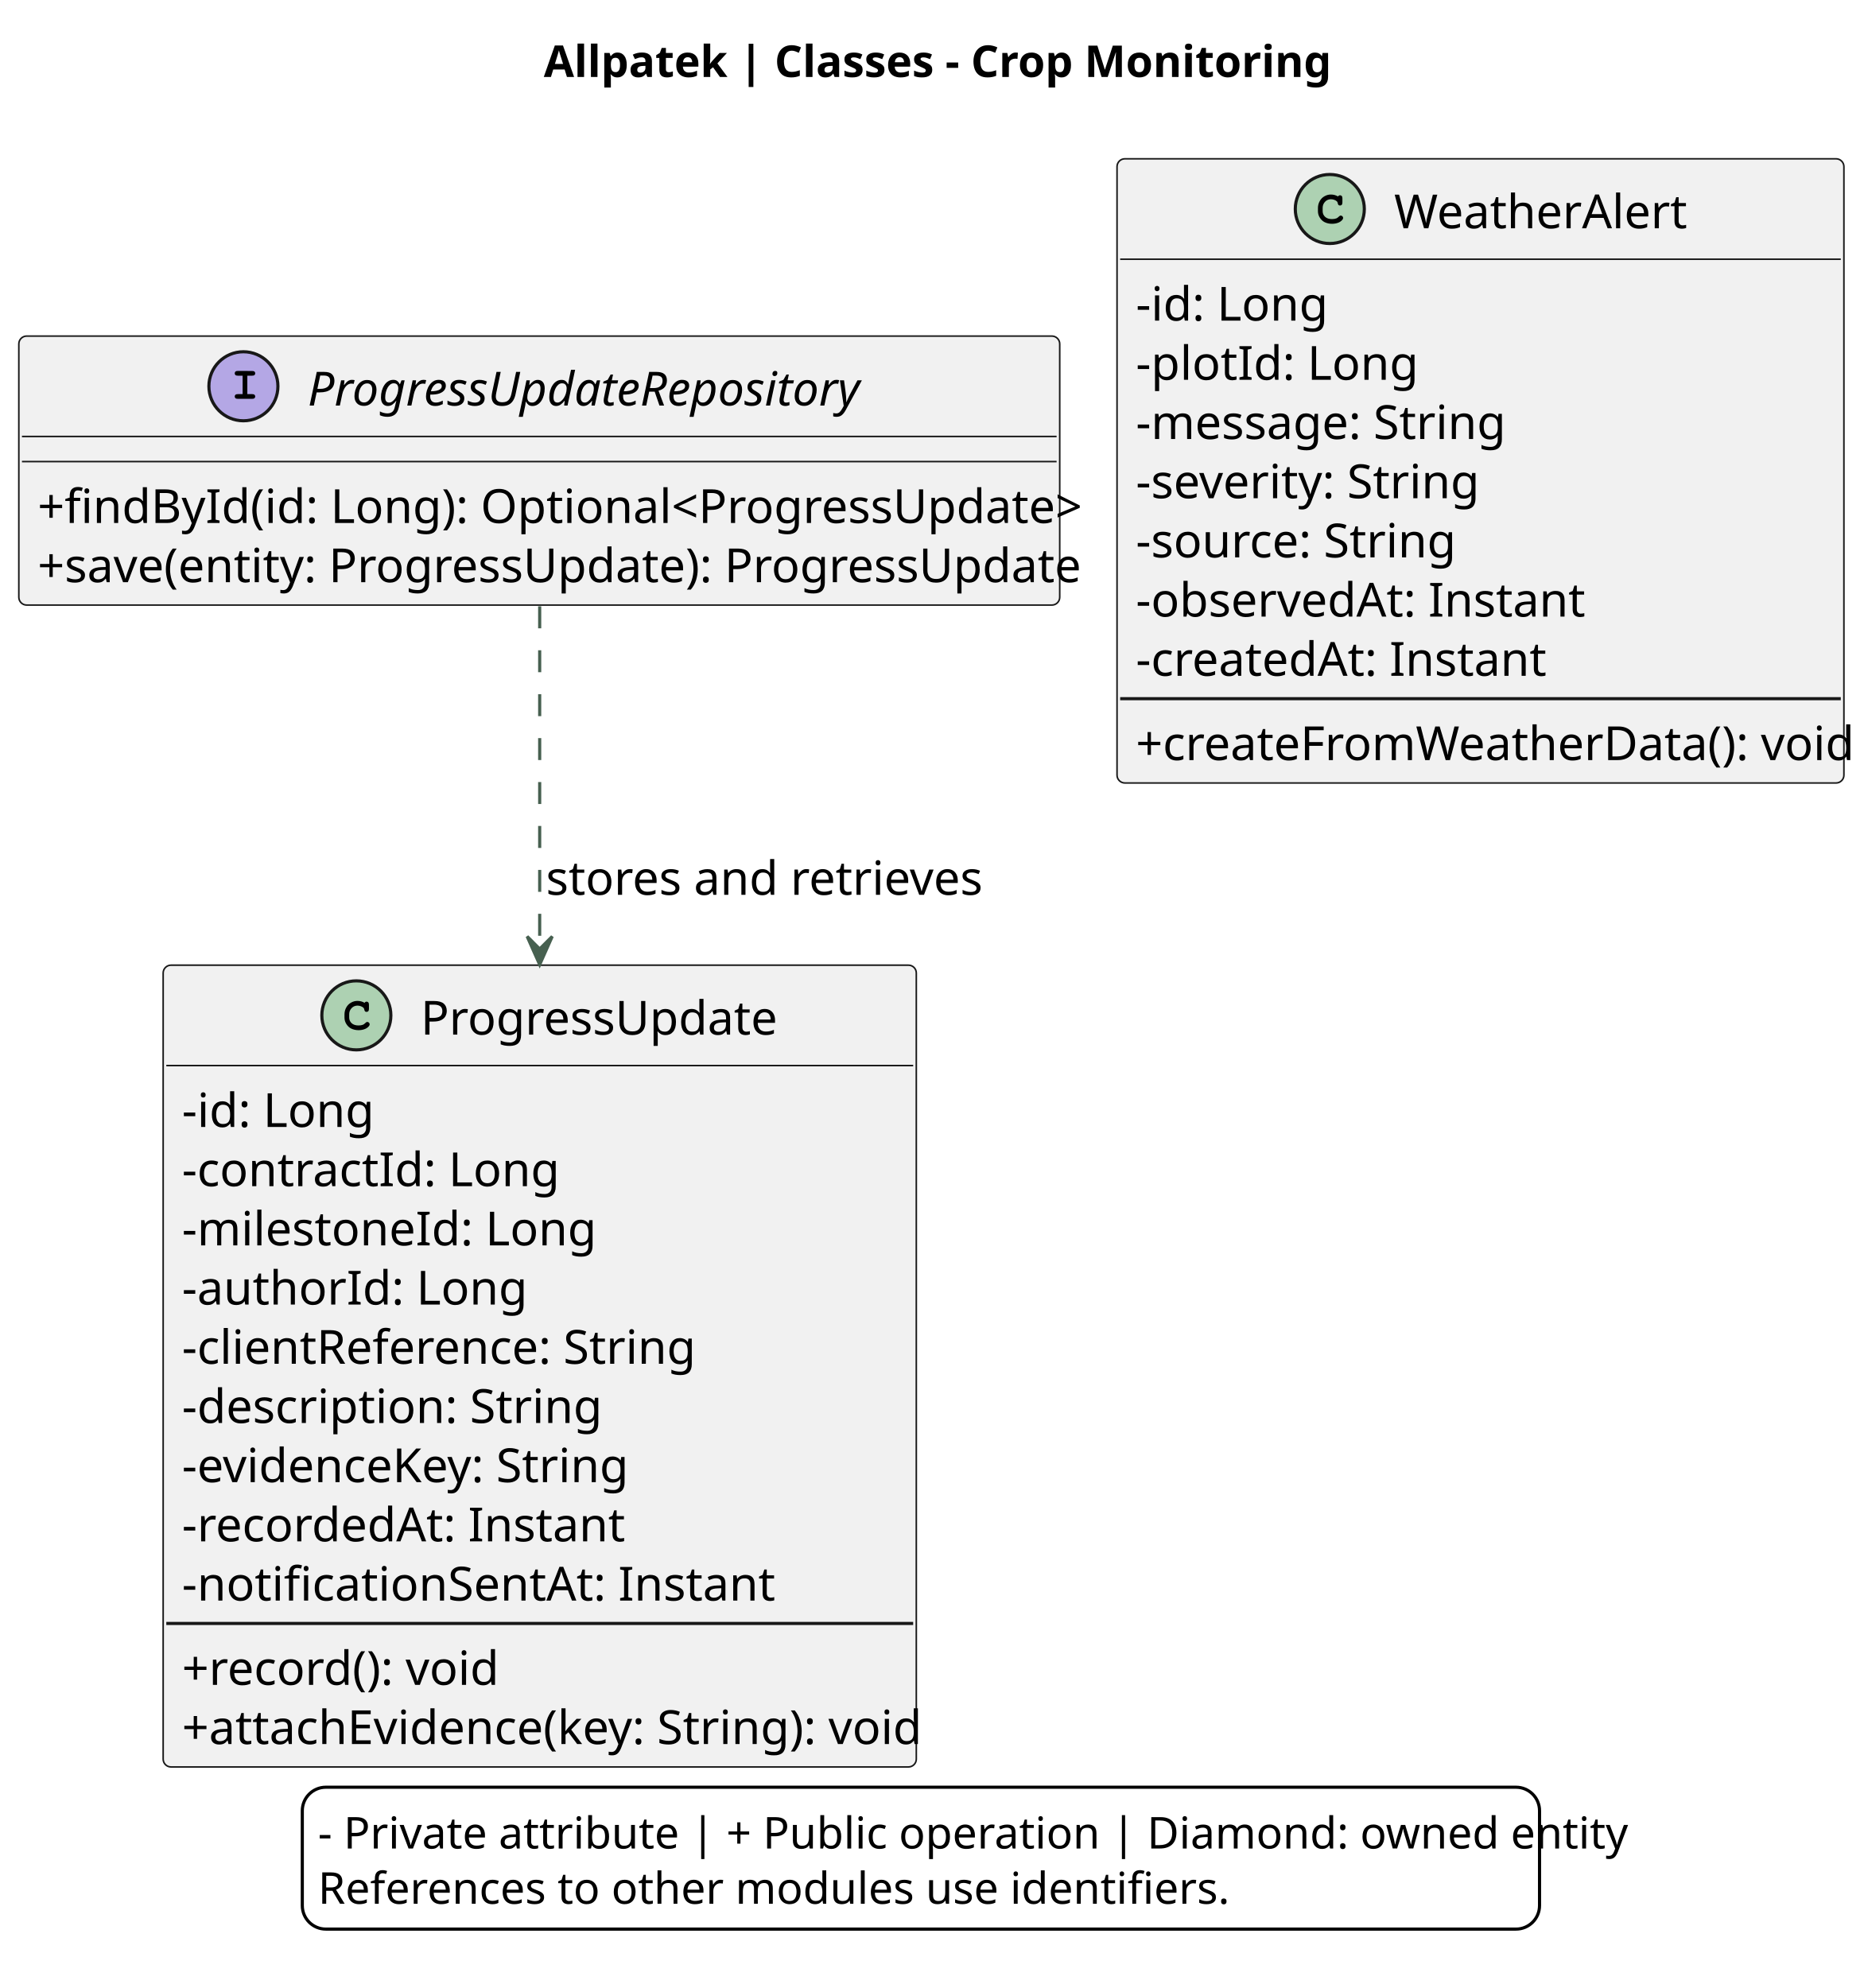
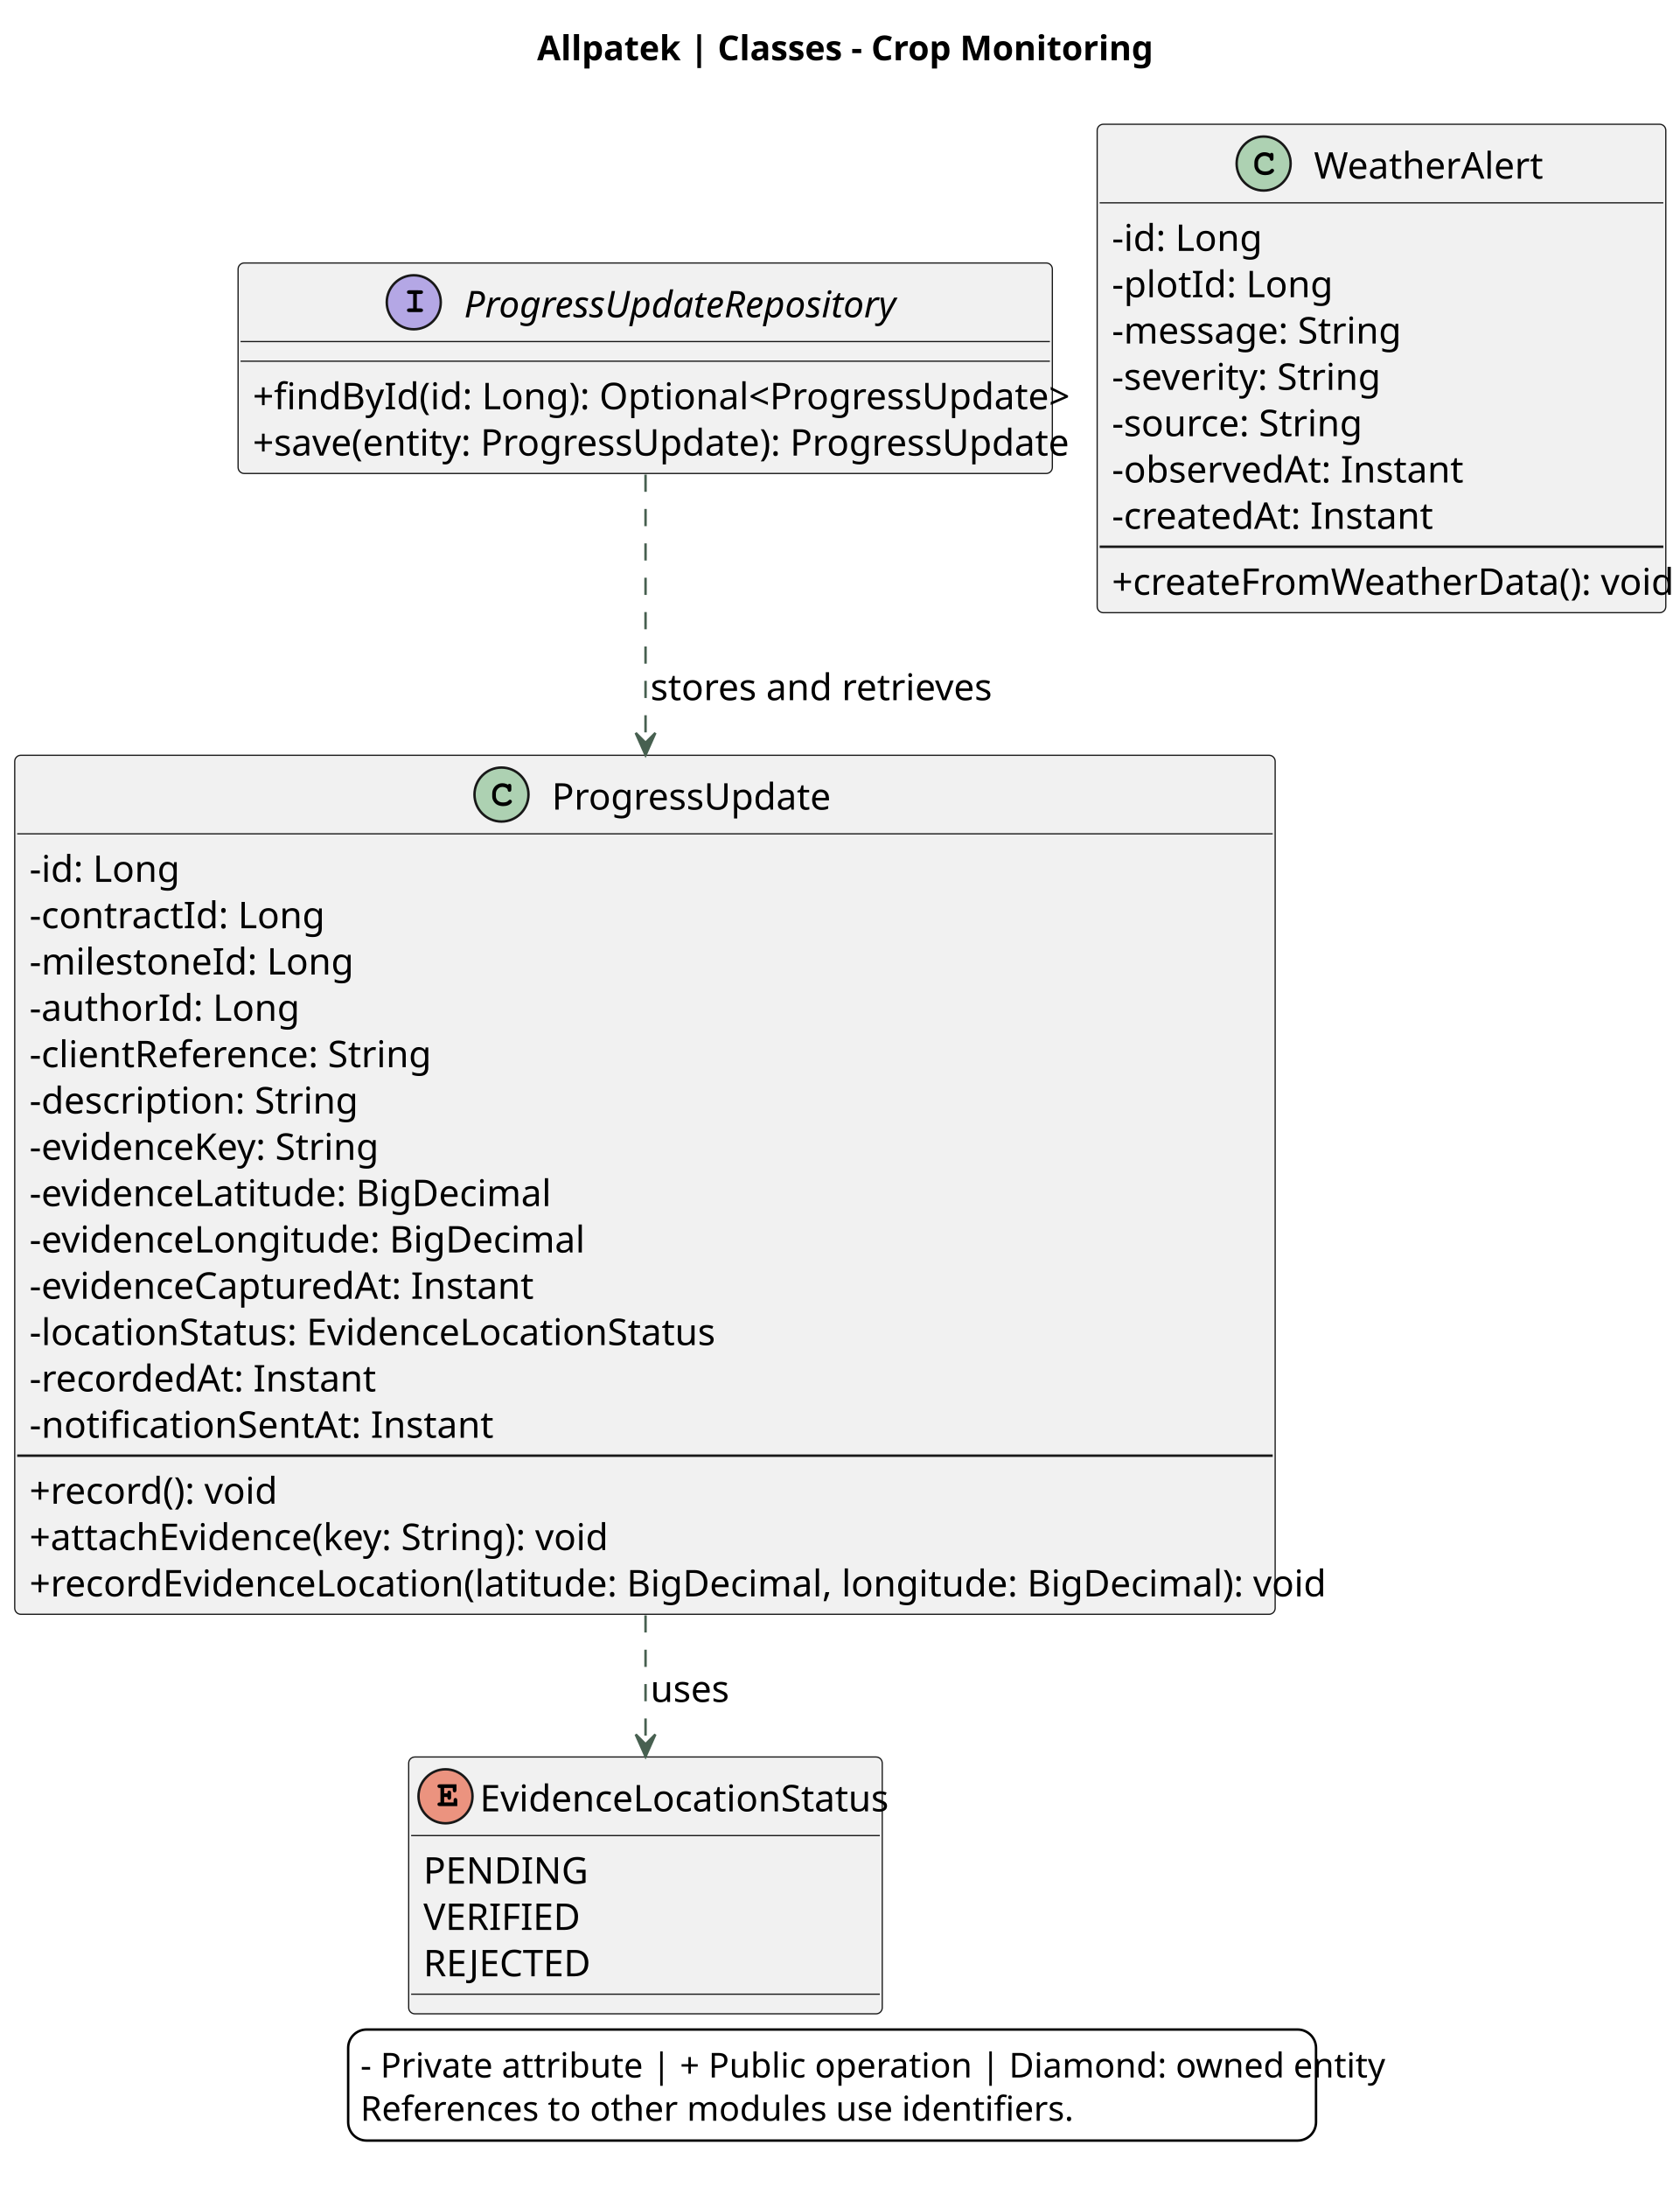
- <svg xmlns="http://www.w3.org/2000/svg" contentStyleType="text/css" data-diagram-type="CLASS" height="924.583px" preserveAspectRatio="none" style="width:866px;height:924px;background:#FFFFFF;" version="1.1" viewBox="0 0 866 924" width="866.25px" zoomAndPan="magnify">
+ <svg xmlns="http://www.w3.org/2000/svg" contentStyleType="text/css" data-diagram-type="CLASS" height="1299.375px" preserveAspectRatio="none" style="width:998px;height:1299px;background:#FFFFFF;" version="1.1" viewBox="0 0 998 1299" width="998.958px" zoomAndPan="magnify">
  <defs />
  <g>
    <g class="title" data-source-line="9">
-       <text fill="#000000" font-family="sans-serif" font-size="20.417" font-weight="bold" lengthAdjust="spacing" textLength="350.572" x="252.735" y="35.778">Allpatek | Classes - Crop Monitoring</text>
+       <text fill="#000000" font-family="sans-serif" font-size="20.417" font-weight="bold" lengthAdjust="spacing" textLength="350.572" x="319.089" y="35.778">Allpatek | Classes - Crop Monitoring</text>
    </g>
    <g class="entity" data-qualified-name="ProgressUpdate" data-source-line="11" id="ent0002">
-       <rect fill="#F1F1F1" height="372.661" rx="3.646" ry="3.646" style="stroke:#181818;stroke-width:0.729;" width="350.047" x="75.833" y="448.597" />
-       <ellipse cx="165.624" cy="471.93" fill="#ADD1B2" rx="16.042" ry="16.042" style="stroke:#181818;stroke-width:1.458;" />
-       <path d="M169.429,466.097 Q169.634,465.824 169.862,465.687 Q170.113,465.55 170.386,465.55 Q170.865,465.55 171.161,465.892 Q171.48,466.211 171.48,467.009 L171.48,468.854 Q171.48,469.652 171.161,469.993 Q170.865,470.312 170.386,470.312 Q169.953,470.312 169.68,470.085 Q169.406,469.834 169.292,469.15 Q169.201,468.717 168.996,468.467 Q168.54,467.988 167.743,467.692 Q166.968,467.396 166.193,467.396 Q165.214,467.396 164.37,467.829 Q163.55,468.262 162.912,469.219 Q162.297,470.176 162.297,471.497 L162.297,472.933 Q162.297,474.505 163.436,475.576 Q164.598,476.624 166.626,476.624 Q167.857,476.624 168.7,476.283 Q169.178,476.1 169.748,475.531 Q170.09,475.189 170.272,475.098 Q170.477,474.984 170.705,474.984 Q171.161,474.984 171.48,475.325 Q171.822,475.644 171.822,476.1 Q171.822,476.556 171.366,477.057 Q170.705,477.809 169.68,478.242 Q168.312,478.812 166.649,478.812 Q164.712,478.812 163.14,478.014 Q161.887,477.376 160.998,475.986 Q160.109,474.596 160.109,472.978 L160.109,471.475 Q160.109,469.766 160.907,468.307 Q161.704,466.826 163.117,466.029 Q164.53,465.208 166.102,465.208 Q167.059,465.208 167.88,465.436 Q168.7,465.664 169.429,466.097 Z " fill="#000000" />
-       <text fill="#000000" font-family="sans-serif" font-size="21.875" lengthAdjust="spacing" textLength="158.07" x="195.52" y="480.881">ProgressUpdate</text>
-       <line style="stroke:#181818;stroke-width:0.729;" x1="77.292" x2="424.422" y1="495.264" y2="495.264" />
-       <text fill="#000000" font-family="sans-serif" font-size="21.875" lengthAdjust="spacing" textLength="85.129" x="84.583" y="523.805">-id: Long</text>
-       <text fill="#000000" font-family="sans-serif" font-size="21.875" lengthAdjust="spacing" textLength="164.159" x="84.583" y="551.32">-contractId: Long</text>
-       <text fill="#000000" font-family="sans-serif" font-size="21.875" lengthAdjust="spacing" textLength="179.967" x="84.583" y="578.834">-milestoneId: Long</text>
-       <text fill="#000000" font-family="sans-serif" font-size="21.875" lengthAdjust="spacing" textLength="148.372" x="84.583" y="606.349">-authorId: Long</text>
-       <text fill="#000000" font-family="sans-serif" font-size="21.875" lengthAdjust="spacing" textLength="228.577" x="84.583" y="633.864">-clientReference: String</text>
-       <text fill="#000000" font-family="sans-serif" font-size="21.875" lengthAdjust="spacing" textLength="182.37" x="84.583" y="661.378">-description: String</text>
-       <text fill="#000000" font-family="sans-serif" font-size="21.875" lengthAdjust="spacing" textLength="201.842" x="84.583" y="688.893">-evidenceKey: String</text>
-       <text fill="#000000" font-family="sans-serif" font-size="21.875" lengthAdjust="spacing" textLength="192.111" x="84.583" y="716.408">-recordedAt: Instant</text>
-       <text fill="#000000" font-family="sans-serif" font-size="21.875" lengthAdjust="spacing" textLength="255.354" x="84.583" y="743.922">-notificationSentAt: Instant</text>
-       <line style="stroke:#181818;stroke-width:1.458;" x1="77.292" x2="424.422" y1="754.562" y2="754.562" />
-       <text fill="#000000" font-family="sans-serif" font-size="21.875" lengthAdjust="spacing" textLength="141.632" x="84.583" y="783.104">+record(): void</text>
-       <text fill="#000000" font-family="sans-serif" font-size="21.875" lengthAdjust="spacing" textLength="332.547" x="84.583" y="810.618">+attachEvidence(key: String): void</text>
+       <rect fill="#F1F1F1" height="510.234" rx="3.646" ry="3.646" style="stroke:#181818;stroke-width:0.729;" width="748.87" x="8.75" y="448.597" />
+       <ellipse cx="297.952" cy="471.93" fill="#ADD1B2" rx="16.042" ry="16.042" style="stroke:#181818;stroke-width:1.458;" />
+       <path d="M301.757,466.097 Q301.963,465.824 302.19,465.687 Q302.441,465.55 302.714,465.55 Q303.193,465.55 303.489,465.892 Q303.808,466.211 303.808,467.009 L303.808,468.854 Q303.808,469.652 303.489,469.993 Q303.193,470.312 302.714,470.312 Q302.282,470.312 302.008,470.085 Q301.735,469.834 301.621,469.15 Q301.53,468.717 301.325,468.467 Q300.869,467.988 300.071,467.692 Q299.297,467.396 298.522,467.396 Q297.542,467.396 296.699,467.829 Q295.879,468.262 295.241,469.219 Q294.625,470.176 294.625,471.497 L294.625,472.933 Q294.625,474.505 295.765,475.576 Q296.927,476.624 298.955,476.624 Q300.185,476.624 301.028,476.283 Q301.507,476.1 302.077,475.531 Q302.418,475.189 302.601,475.098 Q302.806,474.984 303.034,474.984 Q303.489,474.984 303.808,475.325 Q304.15,475.644 304.15,476.1 Q304.15,476.556 303.694,477.057 Q303.034,477.809 302.008,478.242 Q300.641,478.812 298.978,478.812 Q297.041,478.812 295.468,478.014 Q294.215,477.376 293.327,475.986 Q292.438,474.596 292.438,472.978 L292.438,471.475 Q292.438,469.766 293.235,468.307 Q294.033,466.826 295.446,466.029 Q296.858,465.208 298.431,465.208 Q299.388,465.208 300.208,465.436 Q301.028,465.664 301.757,466.097 Z " fill="#000000" />
+       <text fill="#000000" font-family="sans-serif" font-size="21.875" lengthAdjust="spacing" textLength="158.07" x="327.848" y="480.881">ProgressUpdate</text>
+       <line style="stroke:#181818;stroke-width:0.729;" x1="10.208" x2="756.162" y1="495.264" y2="495.264" />
+       <text fill="#000000" font-family="sans-serif" font-size="21.875" lengthAdjust="spacing" textLength="85.129" x="17.5" y="523.805">-id: Long</text>
+       <text fill="#000000" font-family="sans-serif" font-size="21.875" lengthAdjust="spacing" textLength="164.159" x="17.5" y="551.32">-contractId: Long</text>
+       <text fill="#000000" font-family="sans-serif" font-size="21.875" lengthAdjust="spacing" textLength="179.967" x="17.5" y="578.834">-milestoneId: Long</text>
+       <text fill="#000000" font-family="sans-serif" font-size="21.875" lengthAdjust="spacing" textLength="148.372" x="17.5" y="606.349">-authorId: Long</text>
+       <text fill="#000000" font-family="sans-serif" font-size="21.875" lengthAdjust="spacing" textLength="228.577" x="17.5" y="633.864">-clientReference: String</text>
+       <text fill="#000000" font-family="sans-serif" font-size="21.875" lengthAdjust="spacing" textLength="182.37" x="17.5" y="661.378">-description: String</text>
+       <text fill="#000000" font-family="sans-serif" font-size="21.875" lengthAdjust="spacing" textLength="201.842" x="17.5" y="688.893">-evidenceKey: String</text>
+       <text fill="#000000" font-family="sans-serif" font-size="21.875" lengthAdjust="spacing" textLength="295.473" x="17.5" y="716.408">-evidenceLatitude: BigDecimal</text>
+       <text fill="#000000" font-family="sans-serif" font-size="21.875" lengthAdjust="spacing" textLength="313.727" x="17.5" y="743.922">-evidenceLongitude: BigDecimal</text>
+       <text fill="#000000" font-family="sans-serif" font-size="21.875" lengthAdjust="spacing" textLength="283.328" x="17.5" y="771.437">-evidenceCapturedAt: Instant</text>
+       <text fill="#000000" font-family="sans-serif" font-size="21.875" lengthAdjust="spacing" textLength="391.56" x="17.5" y="798.952">-locationStatus: EvidenceLocationStatus</text>
+       <text fill="#000000" font-family="sans-serif" font-size="21.875" lengthAdjust="spacing" textLength="192.111" x="17.5" y="826.466">-recordedAt: Instant</text>
+       <text fill="#000000" font-family="sans-serif" font-size="21.875" lengthAdjust="spacing" textLength="255.354" x="17.5" y="853.981">-notificationSentAt: Instant</text>
+       <line style="stroke:#181818;stroke-width:1.458;" x1="10.208" x2="756.162" y1="864.621" y2="864.621" />
+       <text fill="#000000" font-family="sans-serif" font-size="21.875" lengthAdjust="spacing" textLength="141.632" x="17.5" y="893.162">+record(): void</text>
+       <text fill="#000000" font-family="sans-serif" font-size="21.875" lengthAdjust="spacing" textLength="332.547" x="17.5" y="920.677">+attachEvidence(key: String): void</text>
+       <text fill="#000000" font-family="sans-serif" font-size="21.875" lengthAdjust="spacing" textLength="731.37" x="17.5" y="948.192">+recordEvidenceLocation(latitude: BigDecimal, longitude: BigDecimal): void</text>
    </g>
-     <g class="entity" data-qualified-name="WeatherAlert" data-source-line="25" id="ent0003">
-       <rect fill="#F1F1F1" height="290.117" rx="3.646" ry="3.646" style="stroke:#181818;stroke-width:0.729;" width="337.838" x="519.167" y="73.805" />
-       <ellipse cx="618.063" cy="97.139" fill="#ADD1B2" rx="16.042" ry="16.042" style="stroke:#181818;stroke-width:1.458;" />
-       <path d="M621.868,91.305 Q622.073,91.032 622.301,90.895 Q622.552,90.758 622.825,90.758 Q623.304,90.758 623.6,91.1 Q623.919,91.419 623.919,92.217 L623.919,94.062 Q623.919,94.86 623.6,95.202 Q623.304,95.521 622.825,95.521 Q622.392,95.521 622.119,95.293 Q621.845,95.042 621.731,94.359 Q621.64,93.926 621.435,93.675 Q620.979,93.197 620.182,92.9 Q619.407,92.604 618.632,92.604 Q617.653,92.604 616.809,93.037 Q615.989,93.47 615.351,94.427 Q614.736,95.384 614.736,96.706 L614.736,98.141 Q614.736,99.713 615.875,100.784 Q617.037,101.833 619.065,101.833 Q620.296,101.833 621.139,101.491 Q621.617,101.309 622.187,100.739 Q622.529,100.397 622.711,100.306 Q622.916,100.192 623.144,100.192 Q623.6,100.192 623.919,100.534 Q624.261,100.853 624.261,101.309 Q624.261,101.764 623.805,102.266 Q623.144,103.018 622.119,103.451 Q620.751,104.02 619.088,104.02 Q617.151,104.02 615.579,103.223 Q614.326,102.585 613.437,101.195 Q612.548,99.805 612.548,98.187 L612.548,96.683 Q612.548,94.974 613.346,93.516 Q614.144,92.034 615.556,91.237 Q616.969,90.417 618.541,90.417 Q619.498,90.417 620.319,90.644 Q621.139,90.872 621.868,91.305 Z " fill="#000000" />
-       <text fill="#000000" font-family="sans-serif" font-size="21.875" lengthAdjust="spacing" textLength="127.65" x="647.959" y="106.09">WeatherAlert</text>
-       <line style="stroke:#181818;stroke-width:0.729;" x1="520.625" x2="855.547" y1="120.472" y2="120.472" />
-       <text fill="#000000" font-family="sans-serif" font-size="21.875" lengthAdjust="spacing" textLength="85.129" x="527.917" y="149.013">-id: Long</text>
-       <text fill="#000000" font-family="sans-serif" font-size="21.875" lengthAdjust="spacing" textLength="121.616" x="527.917" y="176.528">-plotId: Long</text>
-       <text fill="#000000" font-family="sans-serif" font-size="21.875" lengthAdjust="spacing" textLength="165.344" x="527.917" y="204.043">-message: String</text>
-       <text fill="#000000" font-family="sans-serif" font-size="21.875" lengthAdjust="spacing" textLength="151.95" x="527.917" y="231.557">-severity: String</text>
-       <text fill="#000000" font-family="sans-serif" font-size="21.875" lengthAdjust="spacing" textLength="142.241" x="527.917" y="259.072">-source: String</text>
-       <text fill="#000000" font-family="sans-serif" font-size="21.875" lengthAdjust="spacing" textLength="195.764" x="527.917" y="286.587">-observedAt: Instant</text>
-       <text fill="#000000" font-family="sans-serif" font-size="21.875" lengthAdjust="spacing" textLength="178.738" x="527.917" y="314.101">-createdAt: Instant</text>
-       <line style="stroke:#181818;stroke-width:1.458;" x1="520.625" x2="855.547" y1="324.741" y2="324.741" />
-       <text fill="#000000" font-family="sans-serif" font-size="21.875" lengthAdjust="spacing" textLength="320.338" x="527.917" y="353.283">+createFromWeatherData(): void</text>
+     <g class="entity" data-qualified-name="WeatherAlert" data-source-line="30" id="ent0003">
+       <rect fill="#F1F1F1" height="290.117" rx="3.646" ry="3.646" style="stroke:#181818;stroke-width:0.729;" width="337.838" x="651.875" y="73.805" />
+       <ellipse cx="750.771" cy="97.139" fill="#ADD1B2" rx="16.042" ry="16.042" style="stroke:#181818;stroke-width:1.458;" />
+       <path d="M754.576,91.305 Q754.782,91.032 755.009,90.895 Q755.26,90.758 755.533,90.758 Q756.012,90.758 756.308,91.1 Q756.627,91.419 756.627,92.217 L756.627,94.062 Q756.627,94.86 756.308,95.202 Q756.012,95.521 755.533,95.521 Q755.101,95.521 754.827,95.293 Q754.554,95.042 754.44,94.359 Q754.349,93.926 754.144,93.675 Q753.688,93.197 752.89,92.9 Q752.115,92.604 751.341,92.604 Q750.361,92.604 749.518,93.037 Q748.697,93.47 748.059,94.427 Q747.444,95.384 747.444,96.706 L747.444,98.141 Q747.444,99.713 748.584,100.784 Q749.746,101.833 751.774,101.833 Q753.004,101.833 753.847,101.491 Q754.326,101.309 754.895,100.739 Q755.237,100.397 755.419,100.306 Q755.625,100.192 755.852,100.192 Q756.308,100.192 756.627,100.534 Q756.969,100.853 756.969,101.309 Q756.969,101.764 756.513,102.266 Q755.852,103.018 754.827,103.451 Q753.46,104.02 751.797,104.02 Q749.86,104.02 748.287,103.223 Q747.034,102.585 746.145,101.195 Q745.257,99.805 745.257,98.187 L745.257,96.683 Q745.257,94.974 746.054,93.516 Q746.852,92.034 748.265,91.237 Q749.677,90.417 751.25,90.417 Q752.207,90.417 753.027,90.644 Q753.847,90.872 754.576,91.305 Z " fill="#000000" />
+       <text fill="#000000" font-family="sans-serif" font-size="21.875" lengthAdjust="spacing" textLength="127.65" x="780.667" y="106.09">WeatherAlert</text>
+       <line style="stroke:#181818;stroke-width:0.729;" x1="653.333" x2="988.255" y1="120.472" y2="120.472" />
+       <text fill="#000000" font-family="sans-serif" font-size="21.875" lengthAdjust="spacing" textLength="85.129" x="660.625" y="149.013">-id: Long</text>
+       <text fill="#000000" font-family="sans-serif" font-size="21.875" lengthAdjust="spacing" textLength="121.616" x="660.625" y="176.528">-plotId: Long</text>
+       <text fill="#000000" font-family="sans-serif" font-size="21.875" lengthAdjust="spacing" textLength="165.344" x="660.625" y="204.043">-message: String</text>
+       <text fill="#000000" font-family="sans-serif" font-size="21.875" lengthAdjust="spacing" textLength="151.95" x="660.625" y="231.557">-severity: String</text>
+       <text fill="#000000" font-family="sans-serif" font-size="21.875" lengthAdjust="spacing" textLength="142.241" x="660.625" y="259.072">-source: String</text>
+       <text fill="#000000" font-family="sans-serif" font-size="21.875" lengthAdjust="spacing" textLength="195.764" x="660.625" y="286.587">-observedAt: Instant</text>
+       <text fill="#000000" font-family="sans-serif" font-size="21.875" lengthAdjust="spacing" textLength="178.738" x="660.625" y="314.101">-createdAt: Instant</text>
+       <line style="stroke:#181818;stroke-width:1.458;" x1="653.333" x2="988.255" y1="324.741" y2="324.741" />
+       <text fill="#000000" font-family="sans-serif" font-size="21.875" lengthAdjust="spacing" textLength="320.338" x="660.625" y="353.283">+createFromWeatherData(): void</text>
    </g>
-     <g class="entity" data-qualified-name="ProgressUpdateRepository" data-source-line="36" id="ent0004">
-       <rect fill="#F1F1F1" height="125.029" rx="3.646" ry="3.646" style="stroke:#181818;stroke-width:0.729;" width="483.786" x="8.75" y="156.201" />
-       <ellipse cx="113.131" cy="179.535" fill="#B4A7E5" rx="16.042" ry="16.042" style="stroke:#181818;stroke-width:1.458;" />
-       <path d="M114.954,174.613 L114.954,183.18 L117.164,183.18 Q117.962,183.18 118.281,183.499 Q118.622,183.796 118.622,184.274 Q118.622,184.753 118.281,185.072 Q117.962,185.368 117.164,185.368 L110.556,185.368 Q109.758,185.368 109.417,185.072 Q109.098,184.753 109.098,184.274 Q109.098,183.796 109.417,183.499 Q109.758,183.18 110.556,183.18 L112.766,183.18 L112.766,174.613 L110.556,174.613 Q109.758,174.613 109.417,174.316 Q109.098,173.997 109.098,173.519 Q109.098,173.018 109.417,172.721 Q109.758,172.402 110.556,172.402 L117.164,172.425 Q117.962,172.425 118.281,172.721 Q118.622,173.018 118.622,173.519 Q118.622,173.997 118.281,174.316 Q117.962,174.613 117.164,174.613 L114.954,174.613 Z " fill="#000000" />
-       <text fill="#000000" font-family="sans-serif" font-size="21.875" font-style="italic" lengthAdjust="spacing" textLength="262.628" x="143.027" y="188.485">ProgressUpdateRepository</text>
-       <line style="stroke:#181818;stroke-width:0.729;" x1="10.208" x2="491.077" y1="202.868" y2="202.868" />
-       <line style="stroke:#181818;stroke-width:0.729;" x1="10.208" x2="491.077" y1="214.535" y2="214.535" />
-       <text fill="#000000" font-family="sans-serif" font-size="21.875" lengthAdjust="spacing" textLength="461.479" x="17.5" y="243.076">+findById(id: Long): Optional&lt;ProgressUpdate&gt;</text>
-       <text fill="#000000" font-family="sans-serif" font-size="21.875" lengthAdjust="spacing" textLength="466.286" x="17.5" y="270.591">+save(entity: ProgressUpdate): ProgressUpdate</text>
+     <g class="entity" data-qualified-name="EvidenceLocationStatus" data-source-line="41" id="ent0004">
+       <rect fill="#F1F1F1" height="152.544" rx="3.646" ry="3.646" style="stroke:#181818;stroke-width:0.729;" width="281.374" x="242.812" y="1043.597" />
+       <ellipse cx="264.688" cy="1066.93" fill="#EB937F" rx="16.042" ry="16.042" style="stroke:#181818;stroke-width:1.458;" />
+       <path d="M263.89,1067.363 L263.89,1070.576 L269.495,1070.576 L269.495,1069.391 Q269.495,1068.594 269.792,1068.275 Q270.088,1067.933 270.589,1067.933 Q271.068,1067.933 271.364,1068.275 Q271.683,1068.594 271.683,1069.391 L271.683,1072.764 L261.361,1072.764 Q260.586,1072.764 260.244,1072.467 Q259.902,1072.148 259.902,1071.67 Q259.902,1071.191 260.244,1070.895 Q260.586,1070.576 261.361,1070.576 L261.702,1070.576 L261.702,1062.008 L261.361,1062.008 Q260.586,1062.008 260.244,1061.712 Q259.902,1061.393 259.902,1060.915 Q259.902,1060.413 260.244,1060.117 Q260.586,1059.798 261.361,1059.798 L271.204,1059.821 L271.204,1063.148 Q271.204,1063.922 270.885,1064.264 Q270.589,1064.606 270.111,1064.606 Q269.609,1064.606 269.29,1064.287 Q268.994,1063.945 268.994,1063.148 L268.994,1062.008 L263.89,1062.008 L263.89,1065.176 L265.827,1065.176 Q265.827,1064.31 265.986,1064.059 Q266.305,1063.535 266.921,1063.535 Q267.399,1063.535 267.695,1063.877 Q268.014,1064.219 268.014,1065.016 L268.014,1067.523 Q268.014,1068.252 267.832,1068.48 Q267.49,1069.004 266.921,1069.004 Q266.305,1069.004 265.986,1068.48 Q265.827,1068.229 265.827,1067.363 L263.89,1067.363 Z " fill="#000000" />
+       <text fill="#000000" font-family="sans-serif" font-size="21.875" lengthAdjust="spacing" textLength="234.708" x="285.104" y="1075.881">EvidenceLocationStatus</text>
+       <line style="stroke:#181818;stroke-width:0.729;" x1="244.271" x2="522.729" y1="1090.264" y2="1090.264" />
+       <text fill="#000000" font-family="sans-serif" font-size="21.875" lengthAdjust="spacing" textLength="99.666" x="251.562" y="1118.805">PENDING</text>
+       <text fill="#000000" font-family="sans-serif" font-size="21.875" lengthAdjust="spacing" textLength="100.883" x="251.562" y="1146.32">VERIFIED</text>
+       <text fill="#000000" font-family="sans-serif" font-size="21.875" lengthAdjust="spacing" textLength="115.463" x="251.562" y="1173.834">REJECTED</text>
+       <line style="stroke:#181818;stroke-width:0.729;" x1="244.271" x2="522.729" y1="1184.474" y2="1184.474" />
    </g>
-     <g class="link" data-entity-1="ent0004" data-entity-2="ent0002" data-link-type="dependency" id="lnk5">
-       <polygon fill="#476050" points="250.833,448.367,256.667,435.242,250.833,441.075,245,435.242,250.833,448.367" style="stroke:#476050;stroke-width:1.458;" />
-       <path d="M250.833,281.817 C250.833,326.131 250.833,379.704 250.833,439.617" fill="none" style="stroke:#476050;stroke-width:1.458;stroke-dasharray:10.208,10.208;" />
-       <text fill="#000000" font-family="sans-serif" font-size="21.875" lengthAdjust="spacing" textLength="192.101" x="253.75" y="415.889">stores and retrieves</text>
+     <g class="entity" data-qualified-name="ProgressUpdateRepository" data-source-line="47" id="ent0006">
+       <rect fill="#F1F1F1" height="125.029" rx="3.646" ry="3.646" style="stroke:#181818;stroke-width:0.729;" width="483.786" x="141.458" y="156.201" />
+       <ellipse cx="245.839" cy="179.535" fill="#B4A7E5" rx="16.042" ry="16.042" style="stroke:#181818;stroke-width:1.458;" />
+       <path d="M247.662,174.613 L247.662,183.18 L249.872,183.18 Q250.67,183.18 250.989,183.499 Q251.331,183.796 251.331,184.274 Q251.331,184.753 250.989,185.072 Q250.67,185.368 249.872,185.368 L243.264,185.368 Q242.467,185.368 242.125,185.072 Q241.806,184.753 241.806,184.274 Q241.806,183.796 242.125,183.499 Q242.467,183.18 243.264,183.18 L245.475,183.18 L245.475,174.613 L243.264,174.613 Q242.467,174.613 242.125,174.316 Q241.806,173.997 241.806,173.519 Q241.806,173.018 242.125,172.721 Q242.467,172.402 243.264,172.402 L249.872,172.425 Q250.67,172.425 250.989,172.721 Q251.331,173.018 251.331,173.519 Q251.331,173.997 250.989,174.316 Q250.67,174.613 249.872,174.613 L247.662,174.613 Z " fill="#000000" />
+       <text fill="#000000" font-family="sans-serif" font-size="21.875" font-style="italic" lengthAdjust="spacing" textLength="262.628" x="275.735" y="188.485">ProgressUpdateRepository</text>
+       <line style="stroke:#181818;stroke-width:0.729;" x1="142.917" x2="623.786" y1="202.868" y2="202.868" />
+       <line style="stroke:#181818;stroke-width:0.729;" x1="142.917" x2="623.786" y1="214.535" y2="214.535" />
+       <text fill="#000000" font-family="sans-serif" font-size="21.875" lengthAdjust="spacing" textLength="461.479" x="150.208" y="243.076">+findById(id: Long): Optional&lt;ProgressUpdate&gt;</text>
+       <text fill="#000000" font-family="sans-serif" font-size="21.875" lengthAdjust="spacing" textLength="466.286" x="150.208" y="270.591">+save(entity: ProgressUpdate): ProgressUpdate</text>
    </g>
-     <g class="legend" data-source-line="41">
-       <rect fill="none" height="65.944" rx="10.938" ry="10.938" style="stroke:#000000;stroke-width:1.458;" width="575.035" x="140.503" y="830.68" />
-       <text fill="#000000" font-family="sans-serif" font-size="20.417" lengthAdjust="spacing" textLength="560.452" x="147.795" y="859.166">- Private attribute | + Public operation | Diamond: owned entity</text>
-       <text fill="#000000" font-family="sans-serif" font-size="20.417" lengthAdjust="spacing" textLength="399.471" x="147.795" y="884.847">References to other modules use identifiers.</text>
+     <g class="link" data-entity-1="ent0002" data-entity-2="ent0004" data-link-type="dependency" id="lnk5">
+       <polygon fill="#476050" points="383.542,1043.312,389.375,1030.187,383.542,1036.02,377.708,1030.187,383.542,1043.312" style="stroke:#476050;stroke-width:1.458;" />
+       <path d="M383.542,959.447 C383.542,989.779 383.542,1009.92 383.542,1034.562" fill="none" style="stroke:#476050;stroke-width:1.458;stroke-dasharray:10.208,10.208;" />
+       <text fill="#000000" font-family="sans-serif" font-size="21.875" lengthAdjust="spacing" textLength="46.207" x="386.458" y="1010.889">uses</text>
+     </g>
+     <g class="link" data-entity-1="ent0006" data-entity-2="ent0002" data-link-type="dependency" id="lnk7">
+       <polygon fill="#476050" points="383.542,448.472,389.375,435.347,383.542,441.18,377.708,435.347,383.542,448.472" style="stroke:#476050;stroke-width:1.458;" />
+       <path d="M383.542,281.9 C383.542,325.17 383.542,377.496 383.542,439.722" fill="none" style="stroke:#476050;stroke-width:1.458;stroke-dasharray:10.208,10.208;" />
+       <text fill="#000000" font-family="sans-serif" font-size="21.875" lengthAdjust="spacing" textLength="192.101" x="386.458" y="415.889">stores and retrieves</text>
+     </g>
+     <g class="legend" data-source-line="52">
+       <rect fill="none" height="65.944" rx="10.938" ry="10.938" style="stroke:#000000;stroke-width:1.458;" width="575.035" x="206.858" y="1205.472" />
+       <text fill="#000000" font-family="sans-serif" font-size="20.417" lengthAdjust="spacing" textLength="560.452" x="214.149" y="1233.958">- Private attribute | + Public operation | Diamond: owned entity</text>
+       <text fill="#000000" font-family="sans-serif" font-size="20.417" lengthAdjust="spacing" textLength="399.471" x="214.149" y="1259.638">References to other modules use identifiers.</text>
    </g>
  </g>
</svg>
